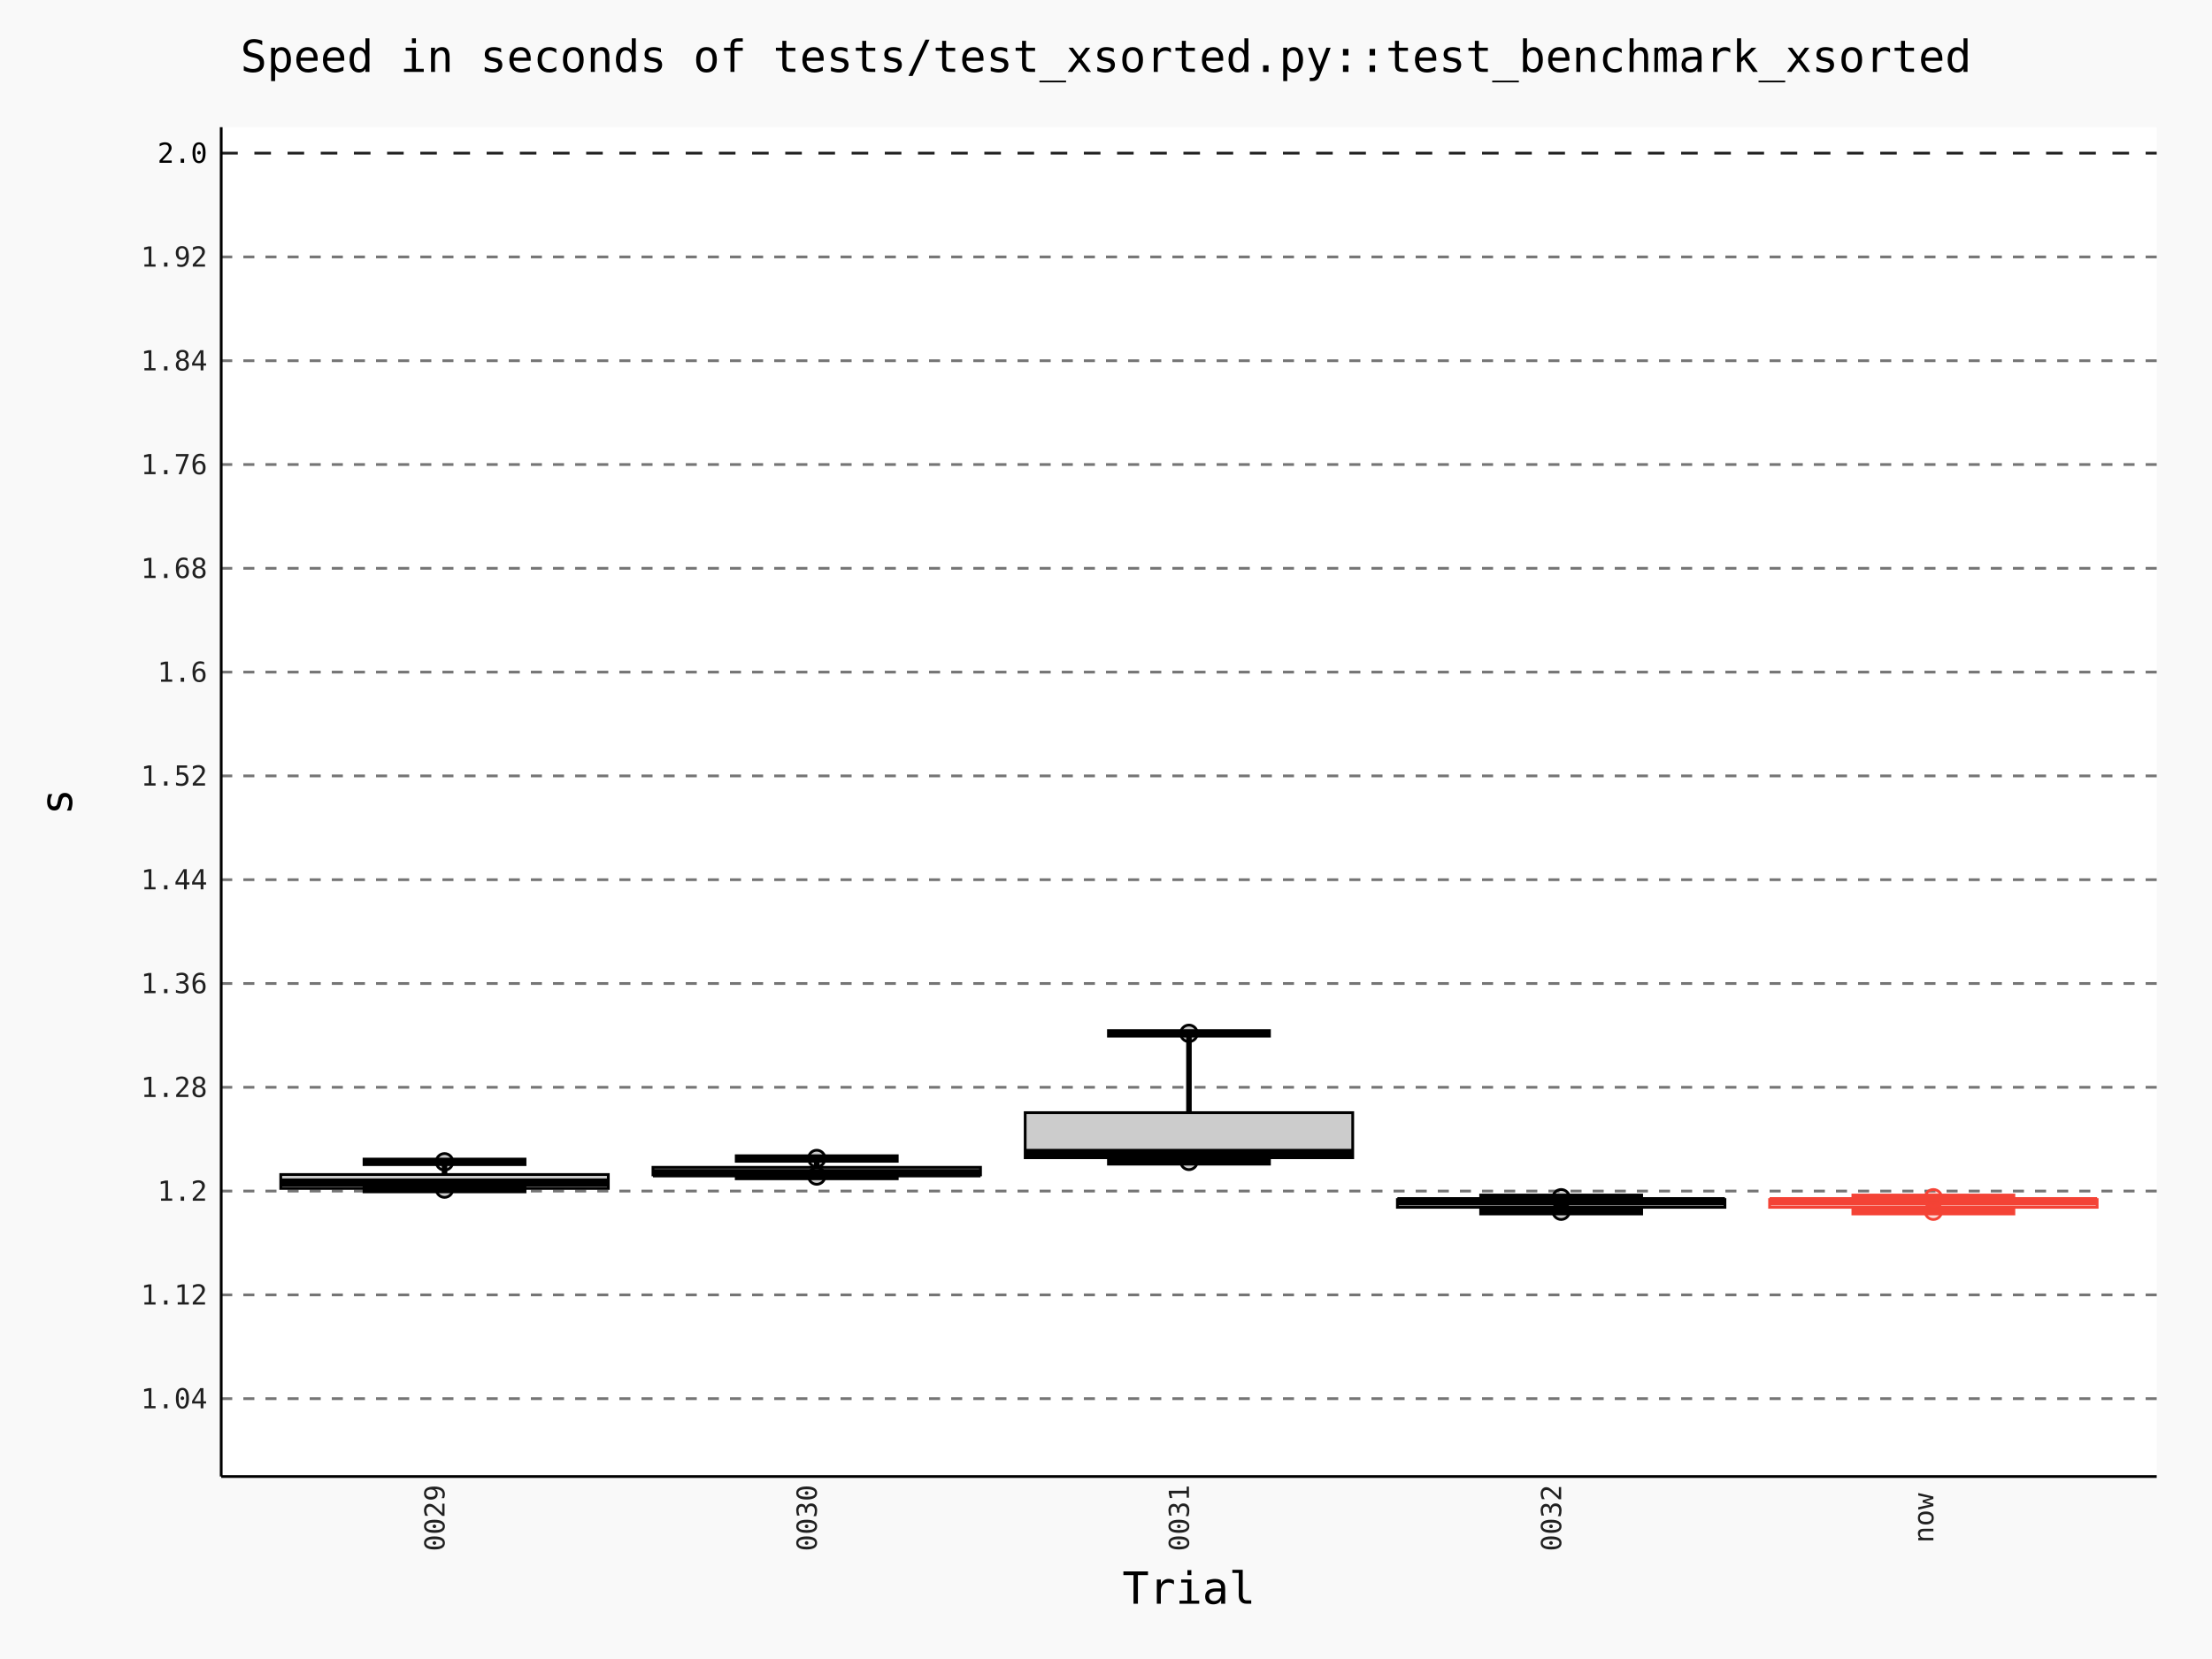
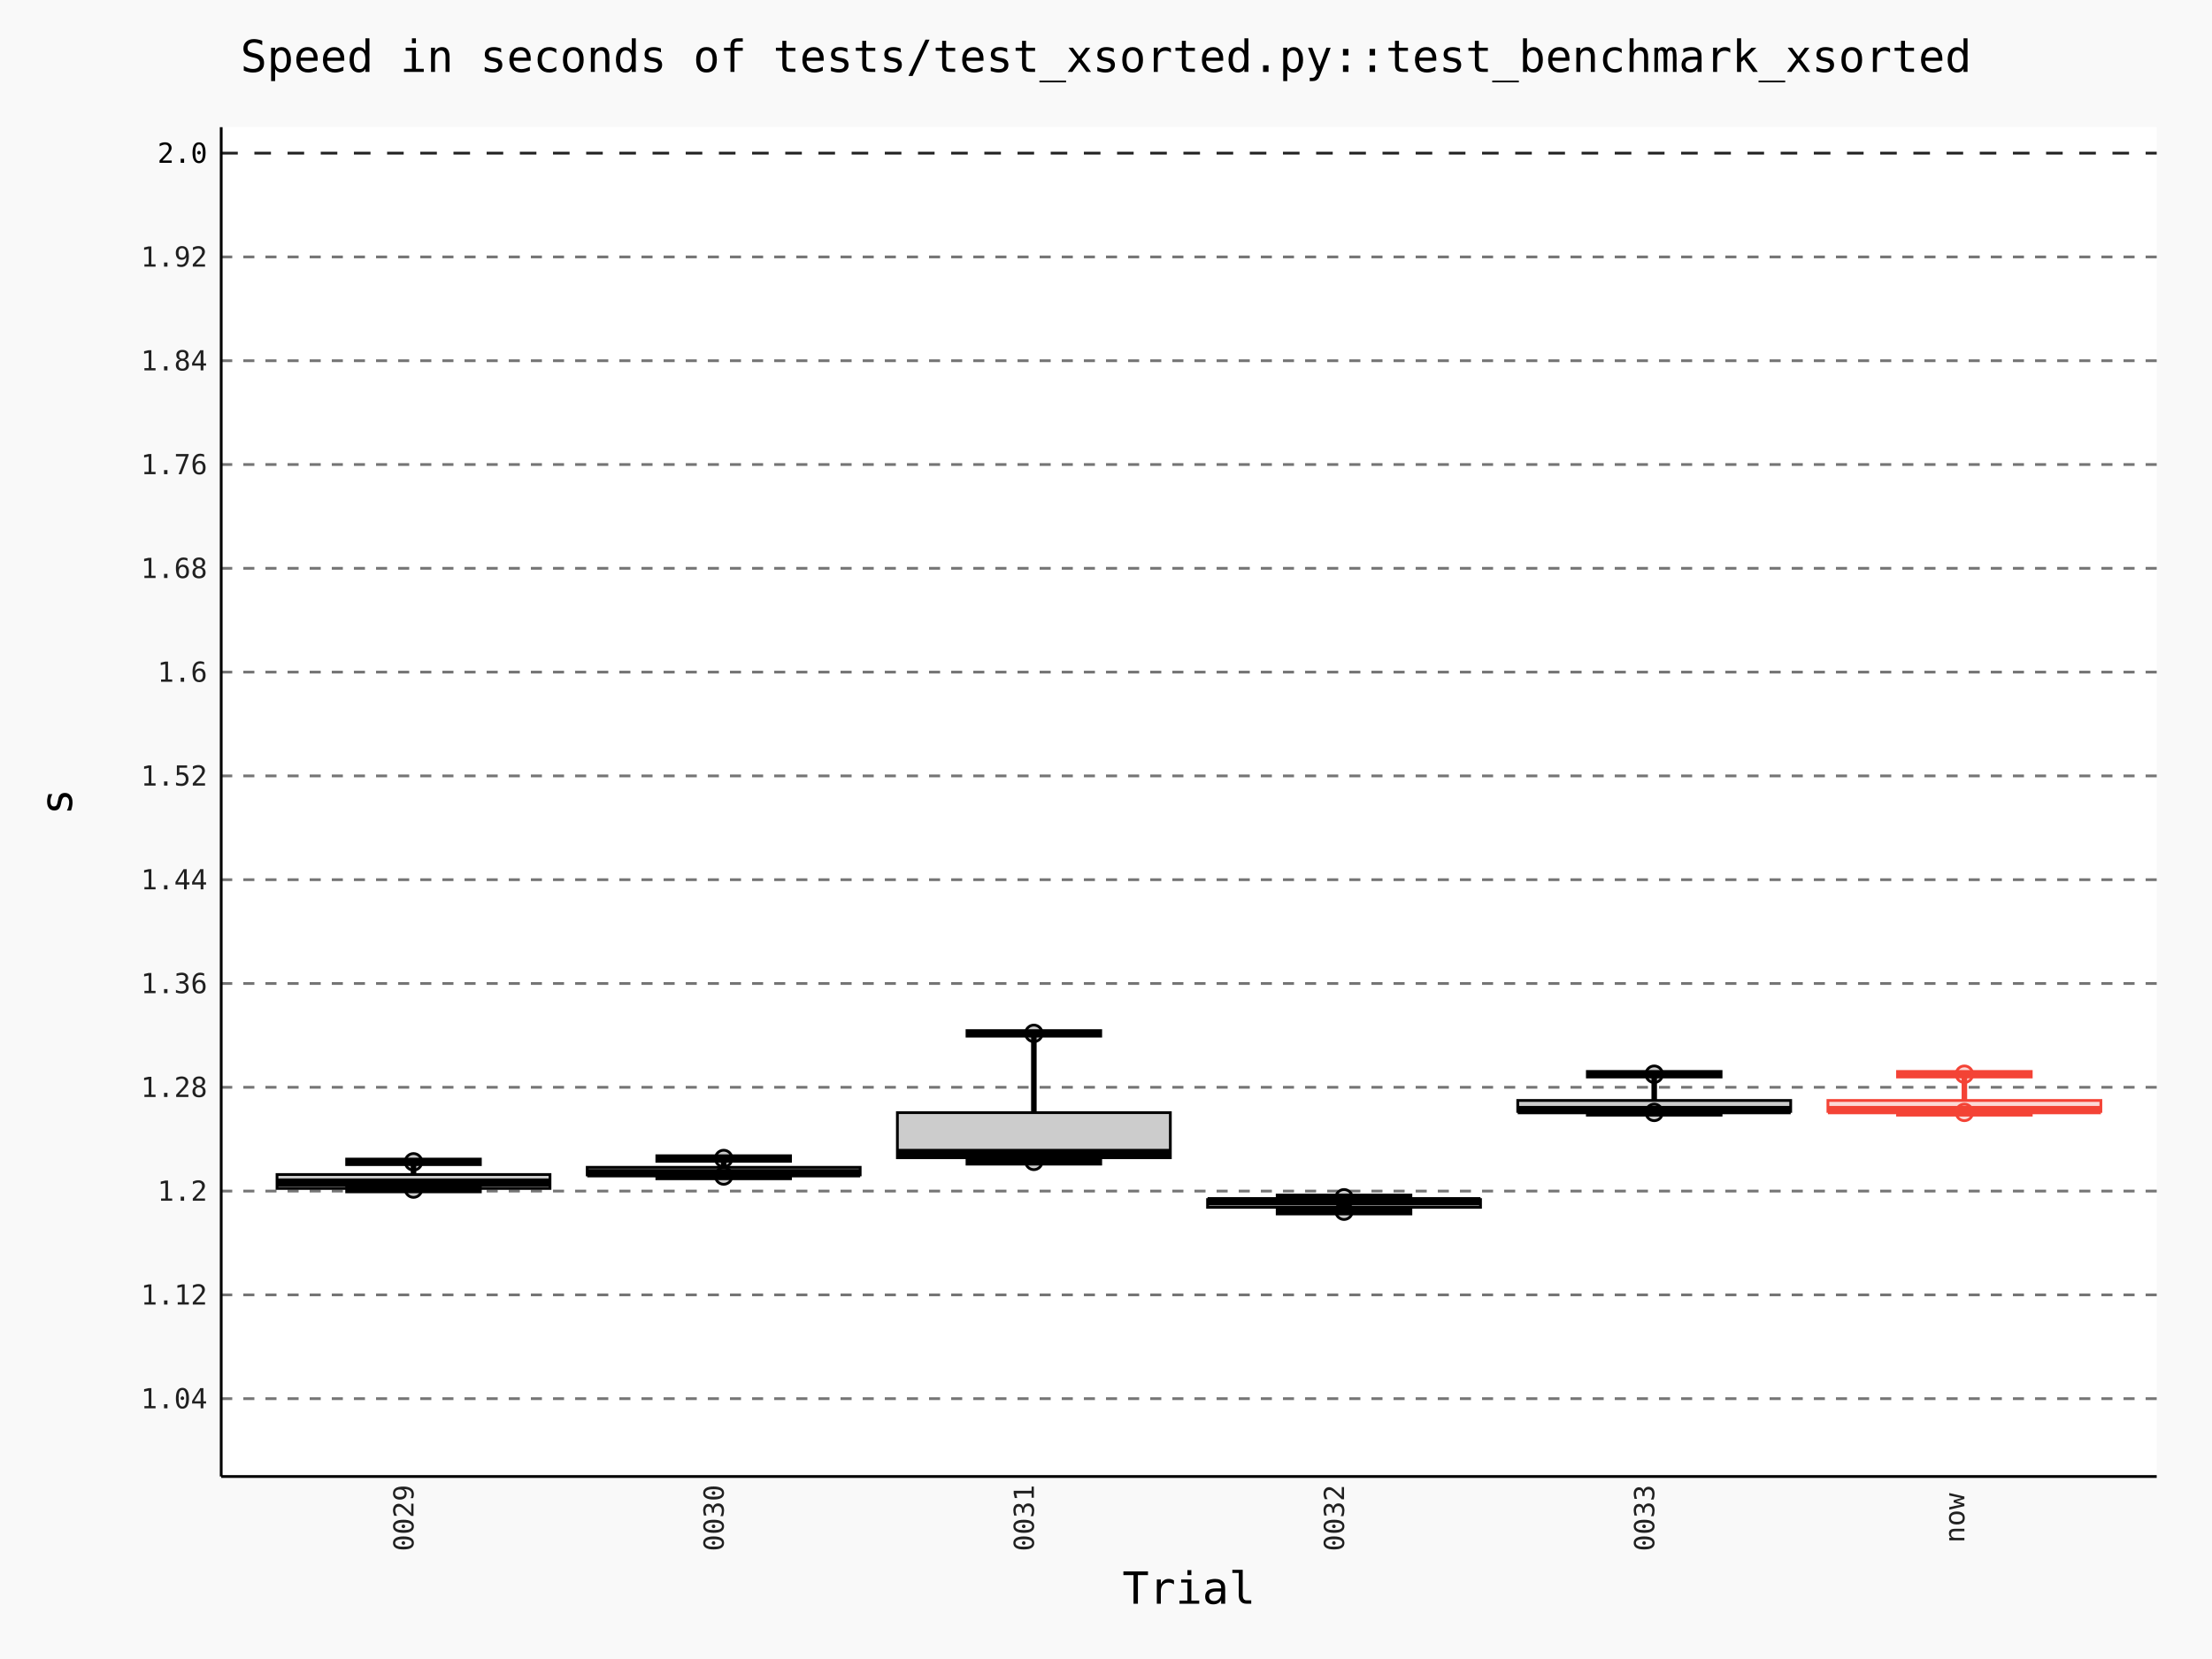
- <svg xmlns="http://www.w3.org/2000/svg" class="pygal-chart" id="chart-6b9f3880-5c88-4728-98d7-6fc66a047354" viewBox="0 0 800 600">
+ <svg xmlns="http://www.w3.org/2000/svg" class="pygal-chart" id="chart-6a9ebe9b-75c6-406b-8734-bb3034c7557e" viewBox="0 0 800 600">
  <defs>
-     <style type="text/css">#chart-6b9f3880-5c88-4728-98d7-6fc66a047354{-webkit-user-select:none;-webkit-font-smoothing:antialiased;font-family:Consolas,"Deja Vu Sans Mono","Bitstream Vera Sans Mono","Courier New",monospace}#chart-6b9f3880-5c88-4728-98d7-6fc66a047354 .title{font-family:Consolas,"Deja Vu Sans Mono","Bitstream Vera Sans Mono","Courier New",monospace;font-size:16px}#chart-6b9f3880-5c88-4728-98d7-6fc66a047354 .legends .legend text{font-family:Consolas,"Deja Vu Sans Mono","Bitstream Vera Sans Mono","Courier New",monospace;font-size:14px}#chart-6b9f3880-5c88-4728-98d7-6fc66a047354 .axis text{font-family:Consolas,"Deja Vu Sans Mono","Bitstream Vera Sans Mono","Courier New",monospace;font-size:10px}#chart-6b9f3880-5c88-4728-98d7-6fc66a047354 .axis text.major{font-family:Consolas,"Deja Vu Sans Mono","Bitstream Vera Sans Mono","Courier New",monospace;font-size:10px}#chart-6b9f3880-5c88-4728-98d7-6fc66a047354 .series text{font-family:Consolas,"Deja Vu Sans Mono","Bitstream Vera Sans Mono","Courier New",monospace;font-size:8px}#chart-6b9f3880-5c88-4728-98d7-6fc66a047354 .tooltip{font-family:Consolas,"Deja Vu Sans Mono","Bitstream Vera Sans Mono","Courier New",monospace;font-size:14px}#chart-6b9f3880-5c88-4728-98d7-6fc66a047354 text.no_data{font-family:Consolas,"Deja Vu Sans Mono","Bitstream Vera Sans Mono","Courier New",monospace;font-size:64px}
- #chart-6b9f3880-5c88-4728-98d7-6fc66a047354{background-color:rgba(249,249,249,1)}#chart-6b9f3880-5c88-4728-98d7-6fc66a047354 path,#chart-6b9f3880-5c88-4728-98d7-6fc66a047354 line,#chart-6b9f3880-5c88-4728-98d7-6fc66a047354 rect,#chart-6b9f3880-5c88-4728-98d7-6fc66a047354 circle{-webkit-transition:150ms;-moz-transition:150ms;transition:150ms}#chart-6b9f3880-5c88-4728-98d7-6fc66a047354 .graph &gt; .background{fill:rgba(249,249,249,1)}#chart-6b9f3880-5c88-4728-98d7-6fc66a047354 .plot &gt; .background{fill:rgba(255,255,255,1)}#chart-6b9f3880-5c88-4728-98d7-6fc66a047354 .graph{fill:rgba(0,0,0,.87)}#chart-6b9f3880-5c88-4728-98d7-6fc66a047354 text.no_data{fill:rgba(0,0,0,1)}#chart-6b9f3880-5c88-4728-98d7-6fc66a047354 .title{fill:rgba(0,0,0,1)}#chart-6b9f3880-5c88-4728-98d7-6fc66a047354 .legends .legend text{fill:rgba(0,0,0,.87)}#chart-6b9f3880-5c88-4728-98d7-6fc66a047354 .legends .legend:hover text{fill:rgba(0,0,0,1)}#chart-6b9f3880-5c88-4728-98d7-6fc66a047354 .axis .line{stroke:rgba(0,0,0,1)}#chart-6b9f3880-5c88-4728-98d7-6fc66a047354 .axis .guide.line{stroke:rgba(0,0,0,.54)}#chart-6b9f3880-5c88-4728-98d7-6fc66a047354 .axis .major.line{stroke:rgba(0,0,0,.87)}#chart-6b9f3880-5c88-4728-98d7-6fc66a047354 .axis text.major{fill:rgba(0,0,0,1)}#chart-6b9f3880-5c88-4728-98d7-6fc66a047354 .axis.y .guides:hover .guide.line,#chart-6b9f3880-5c88-4728-98d7-6fc66a047354 .line-graph .axis.x .guides:hover .guide.line,#chart-6b9f3880-5c88-4728-98d7-6fc66a047354 .stackedline-graph .axis.x .guides:hover .guide.line,#chart-6b9f3880-5c88-4728-98d7-6fc66a047354 .xy-graph .axis.x .guides:hover .guide.line{stroke:rgba(0,0,0,1)}#chart-6b9f3880-5c88-4728-98d7-6fc66a047354 .axis .guides:hover text{fill:rgba(0,0,0,1)}#chart-6b9f3880-5c88-4728-98d7-6fc66a047354 .reactive{fill-opacity:.7}#chart-6b9f3880-5c88-4728-98d7-6fc66a047354 .reactive.active,#chart-6b9f3880-5c88-4728-98d7-6fc66a047354 .active .reactive{fill-opacity:.8;stroke-width:4}#chart-6b9f3880-5c88-4728-98d7-6fc66a047354 .series text{fill:rgba(0,0,0,1)}#chart-6b9f3880-5c88-4728-98d7-6fc66a047354 .tooltip rect{fill:rgba(255,255,255,1);stroke:rgba(0,0,0,1);-webkit-transition:opacity 150ms;-moz-transition:opacity 150ms;transition:opacity 150ms}#chart-6b9f3880-5c88-4728-98d7-6fc66a047354 .tooltip .label{fill:rgba(0,0,0,.87)}#chart-6b9f3880-5c88-4728-98d7-6fc66a047354 .tooltip .label{fill:rgba(0,0,0,.87)}#chart-6b9f3880-5c88-4728-98d7-6fc66a047354 .tooltip .legend{font-size:.8em;fill:rgba(0,0,0,.54)}#chart-6b9f3880-5c88-4728-98d7-6fc66a047354 .tooltip .x_label{font-size:.6em;fill:rgba(0,0,0,1)}#chart-6b9f3880-5c88-4728-98d7-6fc66a047354 .tooltip .value{font-size:1.5em}#chart-6b9f3880-5c88-4728-98d7-6fc66a047354 .map-element{fill:rgba(0,0,0,.87);stroke:rgba(0,0,0,.54) !important;opacity:.9;stroke-width:3;-webkit-transition:opacity 150ms;-moz-transition:opacity 150ms;transition:opacity 150ms}#chart-6b9f3880-5c88-4728-98d7-6fc66a047354 .map-element:hover{opacity:1;stroke-width:10}#chart-6b9f3880-5c88-4728-98d7-6fc66a047354 .color-0,#chart-6b9f3880-5c88-4728-98d7-6fc66a047354 .color-0 a:visited{stroke:#000000;fill:#000000}#chart-6b9f3880-5c88-4728-98d7-6fc66a047354 .color-1,#chart-6b9f3880-5c88-4728-98d7-6fc66a047354 .color-1 a:visited{stroke:#000000;fill:#000000}#chart-6b9f3880-5c88-4728-98d7-6fc66a047354 .color-2,#chart-6b9f3880-5c88-4728-98d7-6fc66a047354 .color-2 a:visited{stroke:#000000;fill:#000000}#chart-6b9f3880-5c88-4728-98d7-6fc66a047354 .color-3,#chart-6b9f3880-5c88-4728-98d7-6fc66a047354 .color-3 a:visited{stroke:#000000;fill:#000000}#chart-6b9f3880-5c88-4728-98d7-6fc66a047354 .color-4,#chart-6b9f3880-5c88-4728-98d7-6fc66a047354 .color-4 a:visited{stroke:#F44336;fill:#F44336}#chart-6b9f3880-5c88-4728-98d7-6fc66a047354 .text-overlay .color-0 text{fill:white}#chart-6b9f3880-5c88-4728-98d7-6fc66a047354 .text-overlay .color-1 text{fill:white}#chart-6b9f3880-5c88-4728-98d7-6fc66a047354 .text-overlay .color-2 text{fill:white}#chart-6b9f3880-5c88-4728-98d7-6fc66a047354 .text-overlay .color-3 text{fill:white}#chart-6b9f3880-5c88-4728-98d7-6fc66a047354 .text-overlay .color-4 text{fill:black}
- #chart-6b9f3880-5c88-4728-98d7-6fc66a047354 text.no_data{text-anchor:middle}#chart-6b9f3880-5c88-4728-98d7-6fc66a047354 .guide.line{fill-opacity:0}#chart-6b9f3880-5c88-4728-98d7-6fc66a047354 .centered{text-anchor:middle}#chart-6b9f3880-5c88-4728-98d7-6fc66a047354 .title{text-anchor:middle}#chart-6b9f3880-5c88-4728-98d7-6fc66a047354 .legends .legend text{fill-opacity:1}#chart-6b9f3880-5c88-4728-98d7-6fc66a047354 .axis.x text{text-anchor:middle}#chart-6b9f3880-5c88-4728-98d7-6fc66a047354 .axis.x:not(.web) text[transform]{text-anchor:start}#chart-6b9f3880-5c88-4728-98d7-6fc66a047354 .axis.y text{text-anchor:end}#chart-6b9f3880-5c88-4728-98d7-6fc66a047354 .axis.y2 text{text-anchor:start}#chart-6b9f3880-5c88-4728-98d7-6fc66a047354 .axis .guide.line{stroke-dasharray:4,4}#chart-6b9f3880-5c88-4728-98d7-6fc66a047354 .axis .major.guide.line{stroke-dasharray:6,6}#chart-6b9f3880-5c88-4728-98d7-6fc66a047354 .horizontal .axis.y .guide.line,#chart-6b9f3880-5c88-4728-98d7-6fc66a047354 .horizontal .axis.y2 .guide.line,#chart-6b9f3880-5c88-4728-98d7-6fc66a047354 .vertical .axis.x .guide.line{opacity:0}#chart-6b9f3880-5c88-4728-98d7-6fc66a047354 .horizontal .axis.always_show .guide.line,#chart-6b9f3880-5c88-4728-98d7-6fc66a047354 .vertical .axis.always_show .guide.line{opacity:1 !important}#chart-6b9f3880-5c88-4728-98d7-6fc66a047354 .axis.y .guides:hover .guide.line,#chart-6b9f3880-5c88-4728-98d7-6fc66a047354 .axis.y2 .guides:hover .guide.line,#chart-6b9f3880-5c88-4728-98d7-6fc66a047354 .axis.x .guides:hover .guide.line{opacity:1}#chart-6b9f3880-5c88-4728-98d7-6fc66a047354 .axis .guides:hover text{opacity:1}#chart-6b9f3880-5c88-4728-98d7-6fc66a047354 .nofill{fill:none}#chart-6b9f3880-5c88-4728-98d7-6fc66a047354 .subtle-fill{fill-opacity:.2}#chart-6b9f3880-5c88-4728-98d7-6fc66a047354 .dot{stroke-width:1px;fill-opacity:1}#chart-6b9f3880-5c88-4728-98d7-6fc66a047354 .dot.active{stroke-width:5px}#chart-6b9f3880-5c88-4728-98d7-6fc66a047354 .dot.negative{fill:transparent}#chart-6b9f3880-5c88-4728-98d7-6fc66a047354 text,#chart-6b9f3880-5c88-4728-98d7-6fc66a047354 tspan{stroke:none !important}#chart-6b9f3880-5c88-4728-98d7-6fc66a047354 .series text.active{opacity:1}#chart-6b9f3880-5c88-4728-98d7-6fc66a047354 .tooltip rect{fill-opacity:.95;stroke-width:.5}#chart-6b9f3880-5c88-4728-98d7-6fc66a047354 .tooltip text{fill-opacity:1}
+     <style type="text/css">#chart-6a9ebe9b-75c6-406b-8734-bb3034c7557e{-webkit-user-select:none;-webkit-font-smoothing:antialiased;font-family:Consolas,"Deja Vu Sans Mono","Bitstream Vera Sans Mono","Courier New",monospace}#chart-6a9ebe9b-75c6-406b-8734-bb3034c7557e .title{font-family:Consolas,"Deja Vu Sans Mono","Bitstream Vera Sans Mono","Courier New",monospace;font-size:16px}#chart-6a9ebe9b-75c6-406b-8734-bb3034c7557e .legends .legend text{font-family:Consolas,"Deja Vu Sans Mono","Bitstream Vera Sans Mono","Courier New",monospace;font-size:14px}#chart-6a9ebe9b-75c6-406b-8734-bb3034c7557e .axis text{font-family:Consolas,"Deja Vu Sans Mono","Bitstream Vera Sans Mono","Courier New",monospace;font-size:10px}#chart-6a9ebe9b-75c6-406b-8734-bb3034c7557e .axis text.major{font-family:Consolas,"Deja Vu Sans Mono","Bitstream Vera Sans Mono","Courier New",monospace;font-size:10px}#chart-6a9ebe9b-75c6-406b-8734-bb3034c7557e .series text{font-family:Consolas,"Deja Vu Sans Mono","Bitstream Vera Sans Mono","Courier New",monospace;font-size:8px}#chart-6a9ebe9b-75c6-406b-8734-bb3034c7557e .tooltip{font-family:Consolas,"Deja Vu Sans Mono","Bitstream Vera Sans Mono","Courier New",monospace;font-size:14px}#chart-6a9ebe9b-75c6-406b-8734-bb3034c7557e text.no_data{font-family:Consolas,"Deja Vu Sans Mono","Bitstream Vera Sans Mono","Courier New",monospace;font-size:64px}
+ #chart-6a9ebe9b-75c6-406b-8734-bb3034c7557e{background-color:rgba(249,249,249,1)}#chart-6a9ebe9b-75c6-406b-8734-bb3034c7557e path,#chart-6a9ebe9b-75c6-406b-8734-bb3034c7557e line,#chart-6a9ebe9b-75c6-406b-8734-bb3034c7557e rect,#chart-6a9ebe9b-75c6-406b-8734-bb3034c7557e circle{-webkit-transition:150ms;-moz-transition:150ms;transition:150ms}#chart-6a9ebe9b-75c6-406b-8734-bb3034c7557e .graph &gt; .background{fill:rgba(249,249,249,1)}#chart-6a9ebe9b-75c6-406b-8734-bb3034c7557e .plot &gt; .background{fill:rgba(255,255,255,1)}#chart-6a9ebe9b-75c6-406b-8734-bb3034c7557e .graph{fill:rgba(0,0,0,.87)}#chart-6a9ebe9b-75c6-406b-8734-bb3034c7557e text.no_data{fill:rgba(0,0,0,1)}#chart-6a9ebe9b-75c6-406b-8734-bb3034c7557e .title{fill:rgba(0,0,0,1)}#chart-6a9ebe9b-75c6-406b-8734-bb3034c7557e .legends .legend text{fill:rgba(0,0,0,.87)}#chart-6a9ebe9b-75c6-406b-8734-bb3034c7557e .legends .legend:hover text{fill:rgba(0,0,0,1)}#chart-6a9ebe9b-75c6-406b-8734-bb3034c7557e .axis .line{stroke:rgba(0,0,0,1)}#chart-6a9ebe9b-75c6-406b-8734-bb3034c7557e .axis .guide.line{stroke:rgba(0,0,0,.54)}#chart-6a9ebe9b-75c6-406b-8734-bb3034c7557e .axis .major.line{stroke:rgba(0,0,0,.87)}#chart-6a9ebe9b-75c6-406b-8734-bb3034c7557e .axis text.major{fill:rgba(0,0,0,1)}#chart-6a9ebe9b-75c6-406b-8734-bb3034c7557e .axis.y .guides:hover .guide.line,#chart-6a9ebe9b-75c6-406b-8734-bb3034c7557e .line-graph .axis.x .guides:hover .guide.line,#chart-6a9ebe9b-75c6-406b-8734-bb3034c7557e .stackedline-graph .axis.x .guides:hover .guide.line,#chart-6a9ebe9b-75c6-406b-8734-bb3034c7557e .xy-graph .axis.x .guides:hover .guide.line{stroke:rgba(0,0,0,1)}#chart-6a9ebe9b-75c6-406b-8734-bb3034c7557e .axis .guides:hover text{fill:rgba(0,0,0,1)}#chart-6a9ebe9b-75c6-406b-8734-bb3034c7557e .reactive{fill-opacity:.7}#chart-6a9ebe9b-75c6-406b-8734-bb3034c7557e .reactive.active,#chart-6a9ebe9b-75c6-406b-8734-bb3034c7557e .active .reactive{fill-opacity:.8;stroke-width:4}#chart-6a9ebe9b-75c6-406b-8734-bb3034c7557e .series text{fill:rgba(0,0,0,1)}#chart-6a9ebe9b-75c6-406b-8734-bb3034c7557e .tooltip rect{fill:rgba(255,255,255,1);stroke:rgba(0,0,0,1);-webkit-transition:opacity 150ms;-moz-transition:opacity 150ms;transition:opacity 150ms}#chart-6a9ebe9b-75c6-406b-8734-bb3034c7557e .tooltip .label{fill:rgba(0,0,0,.87)}#chart-6a9ebe9b-75c6-406b-8734-bb3034c7557e .tooltip .label{fill:rgba(0,0,0,.87)}#chart-6a9ebe9b-75c6-406b-8734-bb3034c7557e .tooltip .legend{font-size:.8em;fill:rgba(0,0,0,.54)}#chart-6a9ebe9b-75c6-406b-8734-bb3034c7557e .tooltip .x_label{font-size:.6em;fill:rgba(0,0,0,1)}#chart-6a9ebe9b-75c6-406b-8734-bb3034c7557e .tooltip .value{font-size:1.5em}#chart-6a9ebe9b-75c6-406b-8734-bb3034c7557e .map-element{fill:rgba(0,0,0,.87);stroke:rgba(0,0,0,.54) !important;opacity:.9;stroke-width:3;-webkit-transition:opacity 150ms;-moz-transition:opacity 150ms;transition:opacity 150ms}#chart-6a9ebe9b-75c6-406b-8734-bb3034c7557e .map-element:hover{opacity:1;stroke-width:10}#chart-6a9ebe9b-75c6-406b-8734-bb3034c7557e .color-0,#chart-6a9ebe9b-75c6-406b-8734-bb3034c7557e .color-0 a:visited{stroke:#000000;fill:#000000}#chart-6a9ebe9b-75c6-406b-8734-bb3034c7557e .color-1,#chart-6a9ebe9b-75c6-406b-8734-bb3034c7557e .color-1 a:visited{stroke:#000000;fill:#000000}#chart-6a9ebe9b-75c6-406b-8734-bb3034c7557e .color-2,#chart-6a9ebe9b-75c6-406b-8734-bb3034c7557e .color-2 a:visited{stroke:#000000;fill:#000000}#chart-6a9ebe9b-75c6-406b-8734-bb3034c7557e .color-3,#chart-6a9ebe9b-75c6-406b-8734-bb3034c7557e .color-3 a:visited{stroke:#000000;fill:#000000}#chart-6a9ebe9b-75c6-406b-8734-bb3034c7557e .color-4,#chart-6a9ebe9b-75c6-406b-8734-bb3034c7557e .color-4 a:visited{stroke:#000000;fill:#000000}#chart-6a9ebe9b-75c6-406b-8734-bb3034c7557e .color-5,#chart-6a9ebe9b-75c6-406b-8734-bb3034c7557e .color-5 a:visited{stroke:#F44336;fill:#F44336}#chart-6a9ebe9b-75c6-406b-8734-bb3034c7557e .text-overlay .color-0 text{fill:white}#chart-6a9ebe9b-75c6-406b-8734-bb3034c7557e .text-overlay .color-1 text{fill:white}#chart-6a9ebe9b-75c6-406b-8734-bb3034c7557e .text-overlay .color-2 text{fill:white}#chart-6a9ebe9b-75c6-406b-8734-bb3034c7557e .text-overlay .color-3 text{fill:white}#chart-6a9ebe9b-75c6-406b-8734-bb3034c7557e .text-overlay .color-4 text{fill:white}#chart-6a9ebe9b-75c6-406b-8734-bb3034c7557e .text-overlay .color-5 text{fill:black}
+ #chart-6a9ebe9b-75c6-406b-8734-bb3034c7557e text.no_data{text-anchor:middle}#chart-6a9ebe9b-75c6-406b-8734-bb3034c7557e .guide.line{fill-opacity:0}#chart-6a9ebe9b-75c6-406b-8734-bb3034c7557e .centered{text-anchor:middle}#chart-6a9ebe9b-75c6-406b-8734-bb3034c7557e .title{text-anchor:middle}#chart-6a9ebe9b-75c6-406b-8734-bb3034c7557e .legends .legend text{fill-opacity:1}#chart-6a9ebe9b-75c6-406b-8734-bb3034c7557e .axis.x text{text-anchor:middle}#chart-6a9ebe9b-75c6-406b-8734-bb3034c7557e .axis.x:not(.web) text[transform]{text-anchor:start}#chart-6a9ebe9b-75c6-406b-8734-bb3034c7557e .axis.y text{text-anchor:end}#chart-6a9ebe9b-75c6-406b-8734-bb3034c7557e .axis.y2 text{text-anchor:start}#chart-6a9ebe9b-75c6-406b-8734-bb3034c7557e .axis .guide.line{stroke-dasharray:4,4}#chart-6a9ebe9b-75c6-406b-8734-bb3034c7557e .axis .major.guide.line{stroke-dasharray:6,6}#chart-6a9ebe9b-75c6-406b-8734-bb3034c7557e .horizontal .axis.y .guide.line,#chart-6a9ebe9b-75c6-406b-8734-bb3034c7557e .horizontal .axis.y2 .guide.line,#chart-6a9ebe9b-75c6-406b-8734-bb3034c7557e .vertical .axis.x .guide.line{opacity:0}#chart-6a9ebe9b-75c6-406b-8734-bb3034c7557e .horizontal .axis.always_show .guide.line,#chart-6a9ebe9b-75c6-406b-8734-bb3034c7557e .vertical .axis.always_show .guide.line{opacity:1 !important}#chart-6a9ebe9b-75c6-406b-8734-bb3034c7557e .axis.y .guides:hover .guide.line,#chart-6a9ebe9b-75c6-406b-8734-bb3034c7557e .axis.y2 .guides:hover .guide.line,#chart-6a9ebe9b-75c6-406b-8734-bb3034c7557e .axis.x .guides:hover .guide.line{opacity:1}#chart-6a9ebe9b-75c6-406b-8734-bb3034c7557e .axis .guides:hover text{opacity:1}#chart-6a9ebe9b-75c6-406b-8734-bb3034c7557e .nofill{fill:none}#chart-6a9ebe9b-75c6-406b-8734-bb3034c7557e .subtle-fill{fill-opacity:.2}#chart-6a9ebe9b-75c6-406b-8734-bb3034c7557e .dot{stroke-width:1px;fill-opacity:1}#chart-6a9ebe9b-75c6-406b-8734-bb3034c7557e .dot.active{stroke-width:5px}#chart-6a9ebe9b-75c6-406b-8734-bb3034c7557e .dot.negative{fill:transparent}#chart-6a9ebe9b-75c6-406b-8734-bb3034c7557e text,#chart-6a9ebe9b-75c6-406b-8734-bb3034c7557e tspan{stroke:none !important}#chart-6a9ebe9b-75c6-406b-8734-bb3034c7557e .series text.active{opacity:1}#chart-6a9ebe9b-75c6-406b-8734-bb3034c7557e .tooltip rect{fill-opacity:.95;stroke-width:.5}#chart-6a9ebe9b-75c6-406b-8734-bb3034c7557e .tooltip text{fill-opacity:1}
.axis.x text{text-anchor:middle !important}.tooltip .value{font-size:1em !important}</style>
  </defs>
  <g class="graph plot-graph vertical">
    <rect class="background" height="600" width="800" x="0" y="0" />
    <g class="plot" transform="translate(80, 46)">
      <rect class="background" height="488" width="700.0" x="0" y="0" />
      <g class="axis y">
        <path class="line" d="M0 488 h700" />
        <g class="guides">
          <path class="guide line" d="M0 459.846 h700" />
          <text class="" x="-5" y="463.346">1.04</text>
        </g>
        <g class="guides">
          <path class="guide line" d="M0 422.308 h700" />
          <text class="" x="-5" y="425.808">1.12</text>
        </g>
        <g class="guides">
          <path class="guide line" d="M0 384.769 h700" />
          <text class="" x="-5" y="388.269">1.2</text>
        </g>
        <g class="guides">
          <path class="guide line" d="M0 347.231 h700" />
          <text class="" x="-5" y="350.731">1.28</text>
        </g>
        <g class="guides">
          <path class="guide line" d="M0 309.692 h700" />
          <text class="" x="-5" y="313.192">1.36</text>
        </g>
        <g class="guides">
          <path class="guide line" d="M0 272.154 h700" />
          <text class="" x="-5" y="275.654">1.44</text>
        </g>
        <g class="guides">
          <path class="guide line" d="M0 234.615 h700" />
          <text class="" x="-5" y="238.115">1.52</text>
        </g>
        <g class="guides">
          <path class="guide line" d="M0 197.077 h700" />
          <text class="" x="-5" y="200.577">1.6</text>
        </g>
        <g class="guides">
          <path class="guide line" d="M0 159.538 h700" />
          <text class="" x="-5" y="163.038">1.68</text>
        </g>
        <g class="guides">
          <path class="guide line" d="M0 122 h700" />
          <text class="" x="-5" y="125.5">1.76</text>
        </g>
        <g class="guides">
          <path class="guide line" d="M0 84.462 h700" />
          <text class="" x="-5" y="87.962">1.84</text>
        </g>
        <g class="guides">
          <path class="guide line" d="M0 46.923 h700" />
          <text class="" x="-5" y="50.423">1.92</text>
        </g>
        <g class="guides">
          <path class="major guide line" d="M0 9.385 h700" />
          <text class="major" x="-5" y="12.885">2.0</text>
        </g>
      </g>
      <g class="axis x">
        <path class="line" d="M0 0 v488" />
        <g class="guides">
-           <path class="guide line" d="M80.769 0 v488" />
-           <text class="" transform="rotate(-90 80.76923 503)" x="80.769" y="503.0">0029</text>
-         </g>
-         <g class="guides">
-           <path class="guide line" d="M215.385 0 v488" />
-           <text class="" transform="rotate(-90 215.3846 503)" x="215.385" y="503.0">0030</text>
-         </g>
-         <g class="guides">
-           <path class="guide line" d="M350 0 v488" />
-           <text class="" transform="rotate(-90 350 503)" x="350.0" y="503.0">0031</text>
-         </g>
-         <g class="guides">
-           <path class="guide line" d="M484.615 0 v488" />
-           <text class="" transform="rotate(-90 484.6154 503)" x="484.615" y="503.0">0032</text>
-         </g>
-         <g class="guides">
-           <path class="guide line" d="M619.231 0 v488" />
-           <text class="" transform="rotate(-90 619.2308 503)" x="619.231" y="503.0">now</text>
+           <path class="guide line" d="M69.551 0 v488" />
+           <text class="" transform="rotate(-90 69.55128 503)" x="69.551" y="503.0">0029</text>
+         </g>
+         <g class="guides">
+           <path class="guide line" d="M181.731 0 v488" />
+           <text class="" transform="rotate(-90 181.7308 503)" x="181.731" y="503.0">0030</text>
+         </g>
+         <g class="guides">
+           <path class="guide line" d="M293.91 0 v488" />
+           <text class="" transform="rotate(-90 293.9103 503)" x="293.91" y="503.0">0031</text>
+         </g>
+         <g class="guides">
+           <path class="guide line" d="M406.09 0 v488" />
+           <text class="" transform="rotate(-90 406.0897 503)" x="406.09" y="503.0">0032</text>
+         </g>
+         <g class="guides">
+           <path class="guide line" d="M518.269 0 v488" />
+           <text class="" transform="rotate(-90 518.2692 503)" x="518.269" y="503.0">0033</text>
+         </g>
+         <g class="guides">
+           <path class="guide line" d="M630.449 0 v488" />
+           <text class="" transform="rotate(-90 630.4487 503)" x="630.449" y="503.0">now</text>
        </g>
      </g>
      <g class="series serie-0 color-0">
        <g class="boxes">
          <g class="box">
-             <path class="reactive tooltip-trigger" d="M51.154 384.045 L110.385 384.045" stroke-width="3" />
-             <path class="reactive tooltip-trigger" d="M21.538 381.714 L140 381.714" stroke-width="3" />
-             <path class="reactive tooltip-trigger" d="M51.154 374.2 L110.385 374.2" stroke-width="3" />
-             <path class="reactive tooltip-trigger" d="M80.769 384.045 L80.769 383.818" stroke-width="2" />
-             <path class="reactive tooltip-trigger" d="M80.769 374.2 L80.769 378.781" stroke-width="2" />
-             <rect class="subtle-fill reactive tooltip-trigger" height="5.037" width="118.462" x="21.538" y="378.781" />
-             <circle class="subtle-fill reactive tooltip-trigger" cx="80.769" cy="384.045" r="3" />
-             <circle class="subtle-fill reactive tooltip-trigger" cx="80.769" cy="374.2" r="3" />
+             <path class="reactive tooltip-trigger" d="M44.872 384.045 L94.231 384.045" stroke-width="3" />
+             <path class="reactive tooltip-trigger" d="M20.192 381.714 L118.91 381.714" stroke-width="3" />
+             <path class="reactive tooltip-trigger" d="M44.872 374.2 L94.231 374.2" stroke-width="3" />
+             <path class="reactive tooltip-trigger" d="M69.551 384.045 L69.551 383.818" stroke-width="2" />
+             <path class="reactive tooltip-trigger" d="M69.551 374.2 L69.551 378.781" stroke-width="2" />
+             <rect class="subtle-fill reactive tooltip-trigger" height="5.037" width="98.718" x="20.192" y="378.781" />
+             <circle class="subtle-fill reactive tooltip-trigger" cx="69.551" cy="384.045" r="3" />
+             <circle class="subtle-fill reactive tooltip-trigger" cx="69.551" cy="374.2" r="3" />
          </g>
        </g>
      </g>
      <g class="series serie-1 color-1">
        <g class="boxes">
          <g class="box">
-             <path class="reactive tooltip-trigger" d="M185.769 379.316 L245 379.316" stroke-width="3" />
-             <path class="reactive tooltip-trigger" d="M156.154 378.308 L274.615 378.308" stroke-width="3" />
-             <path class="reactive tooltip-trigger" d="M185.769 372.993 L245 372.993" stroke-width="3" />
-             <path class="reactive tooltip-trigger" d="M215.385 379.316 L215.385 378.92" stroke-width="2" />
-             <path class="reactive tooltip-trigger" d="M215.385 372.993 L215.385 376.175" stroke-width="2" />
-             <rect class="subtle-fill reactive tooltip-trigger" height="2.745" width="118.462" x="156.154" y="376.175" />
-             <circle class="subtle-fill reactive tooltip-trigger" cx="215.385" cy="379.316" r="3" />
-             <circle class="subtle-fill reactive tooltip-trigger" cx="215.385" cy="372.993" r="3" />
+             <path class="reactive tooltip-trigger" d="M157.051 379.316 L206.41 379.316" stroke-width="3" />
+             <path class="reactive tooltip-trigger" d="M132.372 378.308 L231.09 378.308" stroke-width="3" />
+             <path class="reactive tooltip-trigger" d="M157.051 372.993 L206.41 372.993" stroke-width="3" />
+             <path class="reactive tooltip-trigger" d="M181.731 379.316 L181.731 378.92" stroke-width="2" />
+             <path class="reactive tooltip-trigger" d="M181.731 372.993 L181.731 376.175" stroke-width="2" />
+             <rect class="subtle-fill reactive tooltip-trigger" height="2.745" width="98.718" x="132.372" y="376.175" />
+             <circle class="subtle-fill reactive tooltip-trigger" cx="181.731" cy="379.316" r="3" />
+             <circle class="subtle-fill reactive tooltip-trigger" cx="181.731" cy="372.993" r="3" />
          </g>
        </g>
      </g>
      <g class="series serie-2 color-2">
        <g class="boxes">
          <g class="box">
-             <path class="reactive tooltip-trigger" d="M320.385 374.024 L379.615 374.024" stroke-width="3" />
-             <path class="reactive tooltip-trigger" d="M290.769 371.01 L409.231 371.01" stroke-width="3" />
-             <path class="reactive tooltip-trigger" d="M320.385 327.732 L379.615 327.732" stroke-width="3" />
-             <path class="reactive tooltip-trigger" d="M350 374.024 L350 372.712" stroke-width="2" />
-             <path class="reactive tooltip-trigger" d="M350 327.732 L350 356.401" stroke-width="2" />
-             <rect class="subtle-fill reactive tooltip-trigger" height="16.311" width="118.462" x="290.769" y="356.401" />
-             <circle class="subtle-fill reactive tooltip-trigger" cx="350.0" cy="374.024" r="3" />
-             <circle class="subtle-fill reactive tooltip-trigger" cx="350.0" cy="327.732" r="3" />
+             <path class="reactive tooltip-trigger" d="M269.231 374.024 L318.59 374.024" stroke-width="3" />
+             <path class="reactive tooltip-trigger" d="M244.551 371.01 L343.269 371.01" stroke-width="3" />
+             <path class="reactive tooltip-trigger" d="M269.231 327.732 L318.59 327.732" stroke-width="3" />
+             <path class="reactive tooltip-trigger" d="M293.91 374.024 L293.91 372.712" stroke-width="2" />
+             <path class="reactive tooltip-trigger" d="M293.91 327.732 L293.91 356.401" stroke-width="2" />
+             <rect class="subtle-fill reactive tooltip-trigger" height="16.311" width="98.718" x="244.551" y="356.401" />
+             <circle class="subtle-fill reactive tooltip-trigger" cx="293.91" cy="374.024" r="3" />
+             <circle class="subtle-fill reactive tooltip-trigger" cx="293.91" cy="327.732" r="3" />
          </g>
        </g>
      </g>
      <g class="series serie-3 color-3">
        <g class="boxes">
          <g class="box">
-             <path class="reactive tooltip-trigger" d="M455 392.041 L514.231 392.041" stroke-width="3" />
-             <path class="reactive tooltip-trigger" d="M425.385 388.461 L543.846 388.461" stroke-width="3" />
-             <path class="reactive tooltip-trigger" d="M455 387.202 L514.231 387.202" stroke-width="3" />
-             <path class="reactive tooltip-trigger" d="M484.615 392.041 L484.615 390.64" stroke-width="2" />
-             <path class="reactive tooltip-trigger" d="M484.615 387.202 L484.615 387.844" stroke-width="2" />
-             <rect class="subtle-fill reactive tooltip-trigger" height="2.796" width="118.462" x="425.385" y="387.844" />
-             <circle class="subtle-fill reactive tooltip-trigger" cx="484.615" cy="392.041" r="3" />
-             <circle class="subtle-fill reactive tooltip-trigger" cx="484.615" cy="387.202" r="3" />
+             <path class="reactive tooltip-trigger" d="M381.41 392.041 L430.769 392.041" stroke-width="3" />
+             <path class="reactive tooltip-trigger" d="M356.731 388.461 L455.449 388.461" stroke-width="3" />
+             <path class="reactive tooltip-trigger" d="M381.41 387.202 L430.769 387.202" stroke-width="3" />
+             <path class="reactive tooltip-trigger" d="M406.09 392.041 L406.09 390.64" stroke-width="2" />
+             <path class="reactive tooltip-trigger" d="M406.09 387.202 L406.09 387.844" stroke-width="2" />
+             <rect class="subtle-fill reactive tooltip-trigger" height="2.796" width="98.718" x="356.731" y="387.844" />
+             <circle class="subtle-fill reactive tooltip-trigger" cx="406.09" cy="392.041" r="3" />
+             <circle class="subtle-fill reactive tooltip-trigger" cx="406.09" cy="387.202" r="3" />
          </g>
        </g>
      </g>
      <g class="series serie-4 color-4">
        <g class="boxes">
          <g class="box">
-             <path class="reactive tooltip-trigger" d="M589.615 392.041 L648.846 392.041" stroke-width="3" />
-             <path class="reactive tooltip-trigger" d="M560 388.461 L678.462 388.461" stroke-width="3" />
-             <path class="reactive tooltip-trigger" d="M589.615 387.202 L648.846 387.202" stroke-width="3" />
-             <path class="reactive tooltip-trigger" d="M619.231 392.041 L619.231 390.64" stroke-width="2" />
-             <path class="reactive tooltip-trigger" d="M619.231 387.202 L619.231 387.844" stroke-width="2" />
-             <rect class="subtle-fill reactive tooltip-trigger" height="2.796" width="118.462" x="560.0" y="387.844" />
-             <circle class="subtle-fill reactive tooltip-trigger" cx="619.231" cy="392.041" r="3" />
-             <circle class="subtle-fill reactive tooltip-trigger" cx="619.231" cy="387.202" r="3" />
+             <path class="reactive tooltip-trigger" d="M493.59 356.314 L542.949 356.314" stroke-width="3" />
+             <path class="reactive tooltip-trigger" d="M468.91 355.48 L567.628 355.48" stroke-width="3" />
+             <path class="reactive tooltip-trigger" d="M493.59 342.511 L542.949 342.511" stroke-width="3" />
+             <path class="reactive tooltip-trigger" d="M518.269 356.314 L518.269 355.963" stroke-width="2" />
+             <path class="reactive tooltip-trigger" d="M518.269 342.511 L518.269 351.995" stroke-width="2" />
+             <rect class="subtle-fill reactive tooltip-trigger" height="3.968" width="98.718" x="468.91" y="351.995" />
+             <circle class="subtle-fill reactive tooltip-trigger" cx="518.269" cy="356.314" r="3" />
+             <circle class="subtle-fill reactive tooltip-trigger" cx="518.269" cy="342.511" r="3" />
+           </g>
+         </g>
+       </g>
+       <g class="series serie-5 color-5">
+         <g class="boxes">
+           <g class="box">
+             <path class="reactive tooltip-trigger" d="M605.769 356.314 L655.128 356.314" stroke-width="3" />
+             <path class="reactive tooltip-trigger" d="M581.09 355.48 L679.808 355.48" stroke-width="3" />
+             <path class="reactive tooltip-trigger" d="M605.769 342.511 L655.128 342.511" stroke-width="3" />
+             <path class="reactive tooltip-trigger" d="M630.449 356.314 L630.449 355.963" stroke-width="2" />
+             <path class="reactive tooltip-trigger" d="M630.449 342.511 L630.449 351.995" stroke-width="2" />
+             <rect class="subtle-fill reactive tooltip-trigger" height="3.968" width="98.718" x="581.09" y="351.995" />
+             <circle class="subtle-fill reactive tooltip-trigger" cx="630.449" cy="356.314" r="3" />
+             <circle class="subtle-fill reactive tooltip-trigger" cx="630.449" cy="342.511" r="3" />
          </g>
        </g>
      </g>
    </g>
    <g class="titles">
      <text class="title plot_title" x="400.0" y="26">Speed in seconds of tests/test_xsorted.py::test_benchmark_xsorted</text>
      <text class="title" x="430.0" y="580">Trial</text>
      <text class="title" transform="rotate(-90 0 290)" x="0" y="316.0">s</text>
    </g>
    <g class="plot overlay" transform="translate(80, 46)">
      <g class="series serie-0 color-0" />
      <g class="series serie-1 color-1" />
      <g class="series serie-2 color-2" />
      <g class="series serie-3 color-3" />
      <g class="series serie-4 color-4" />
+       <g class="series serie-5 color-5" />
    </g>
    <g class="plot text-overlay" transform="translate(80, 46)">
      <g class="series serie-0 color-0" />
      <g class="series serie-1 color-1" />
      <g class="series serie-2 color-2" />
      <g class="series serie-3 color-3" />
      <g class="series serie-4 color-4" />
+       <g class="series serie-5 color-5" />
    </g>
    <g class="plot tooltip-overlay" transform="translate(80, 46)">
      <g class="tooltip" style="opacity: 0" transform="translate(0 0)">
        <rect class="tooltip-box" height="0" rx="0" ry="0" width="0" />
        <g class="text" />
      </g>
    </g>
  </g>
</svg>
